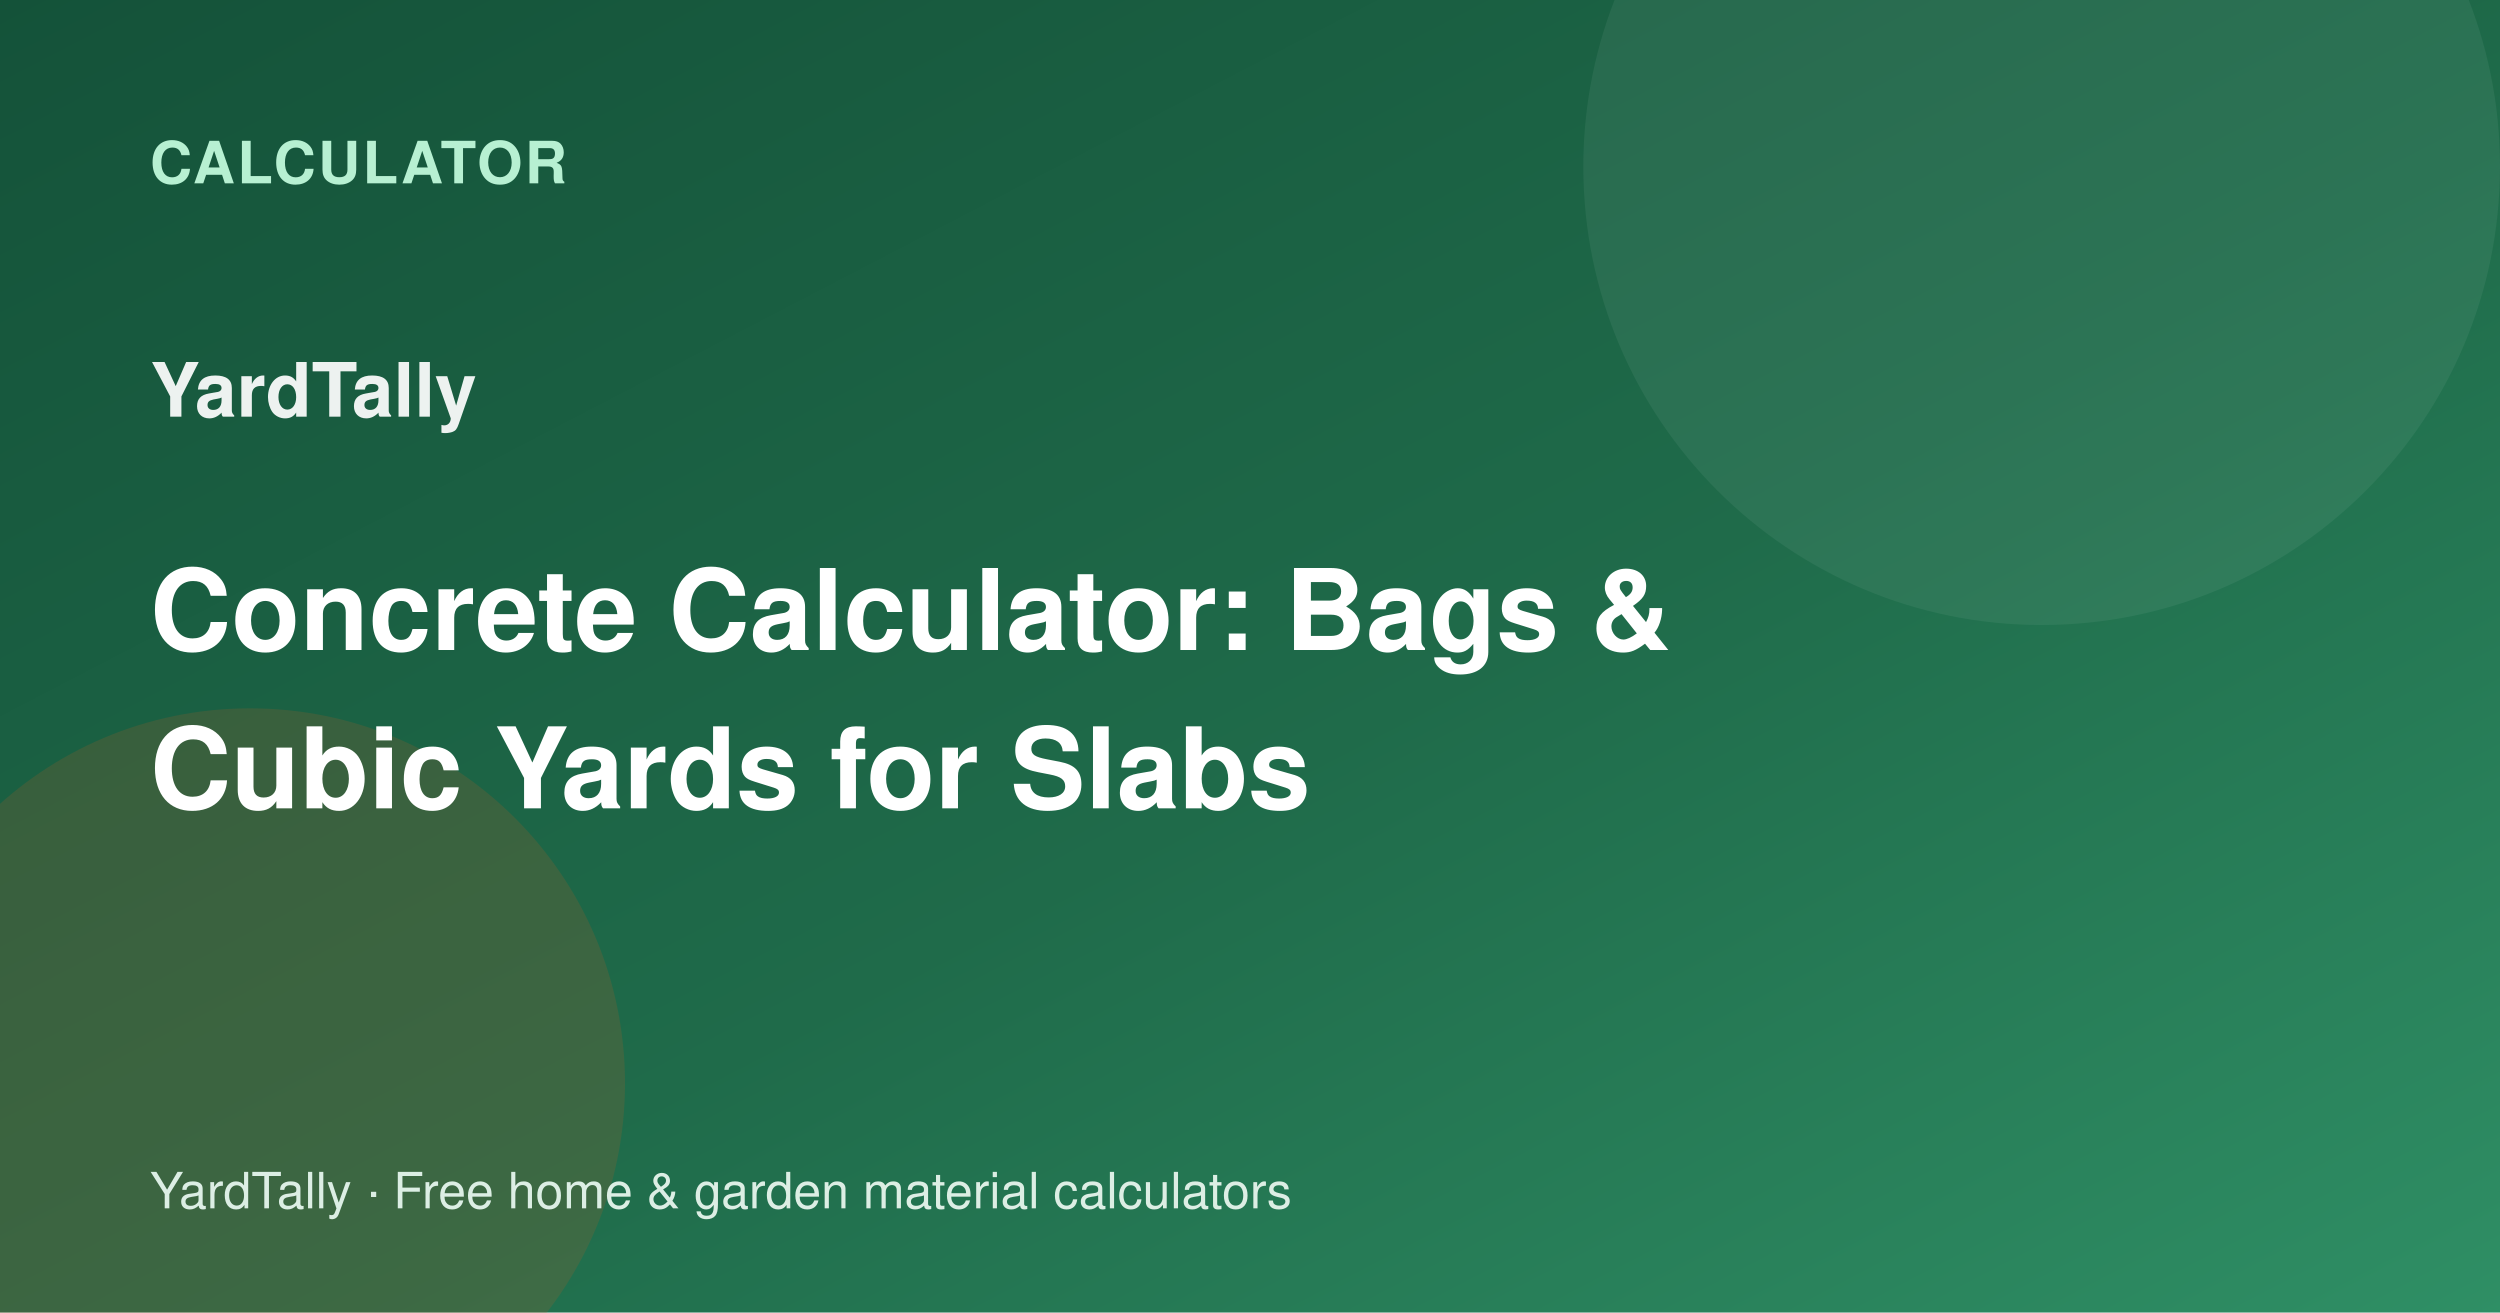
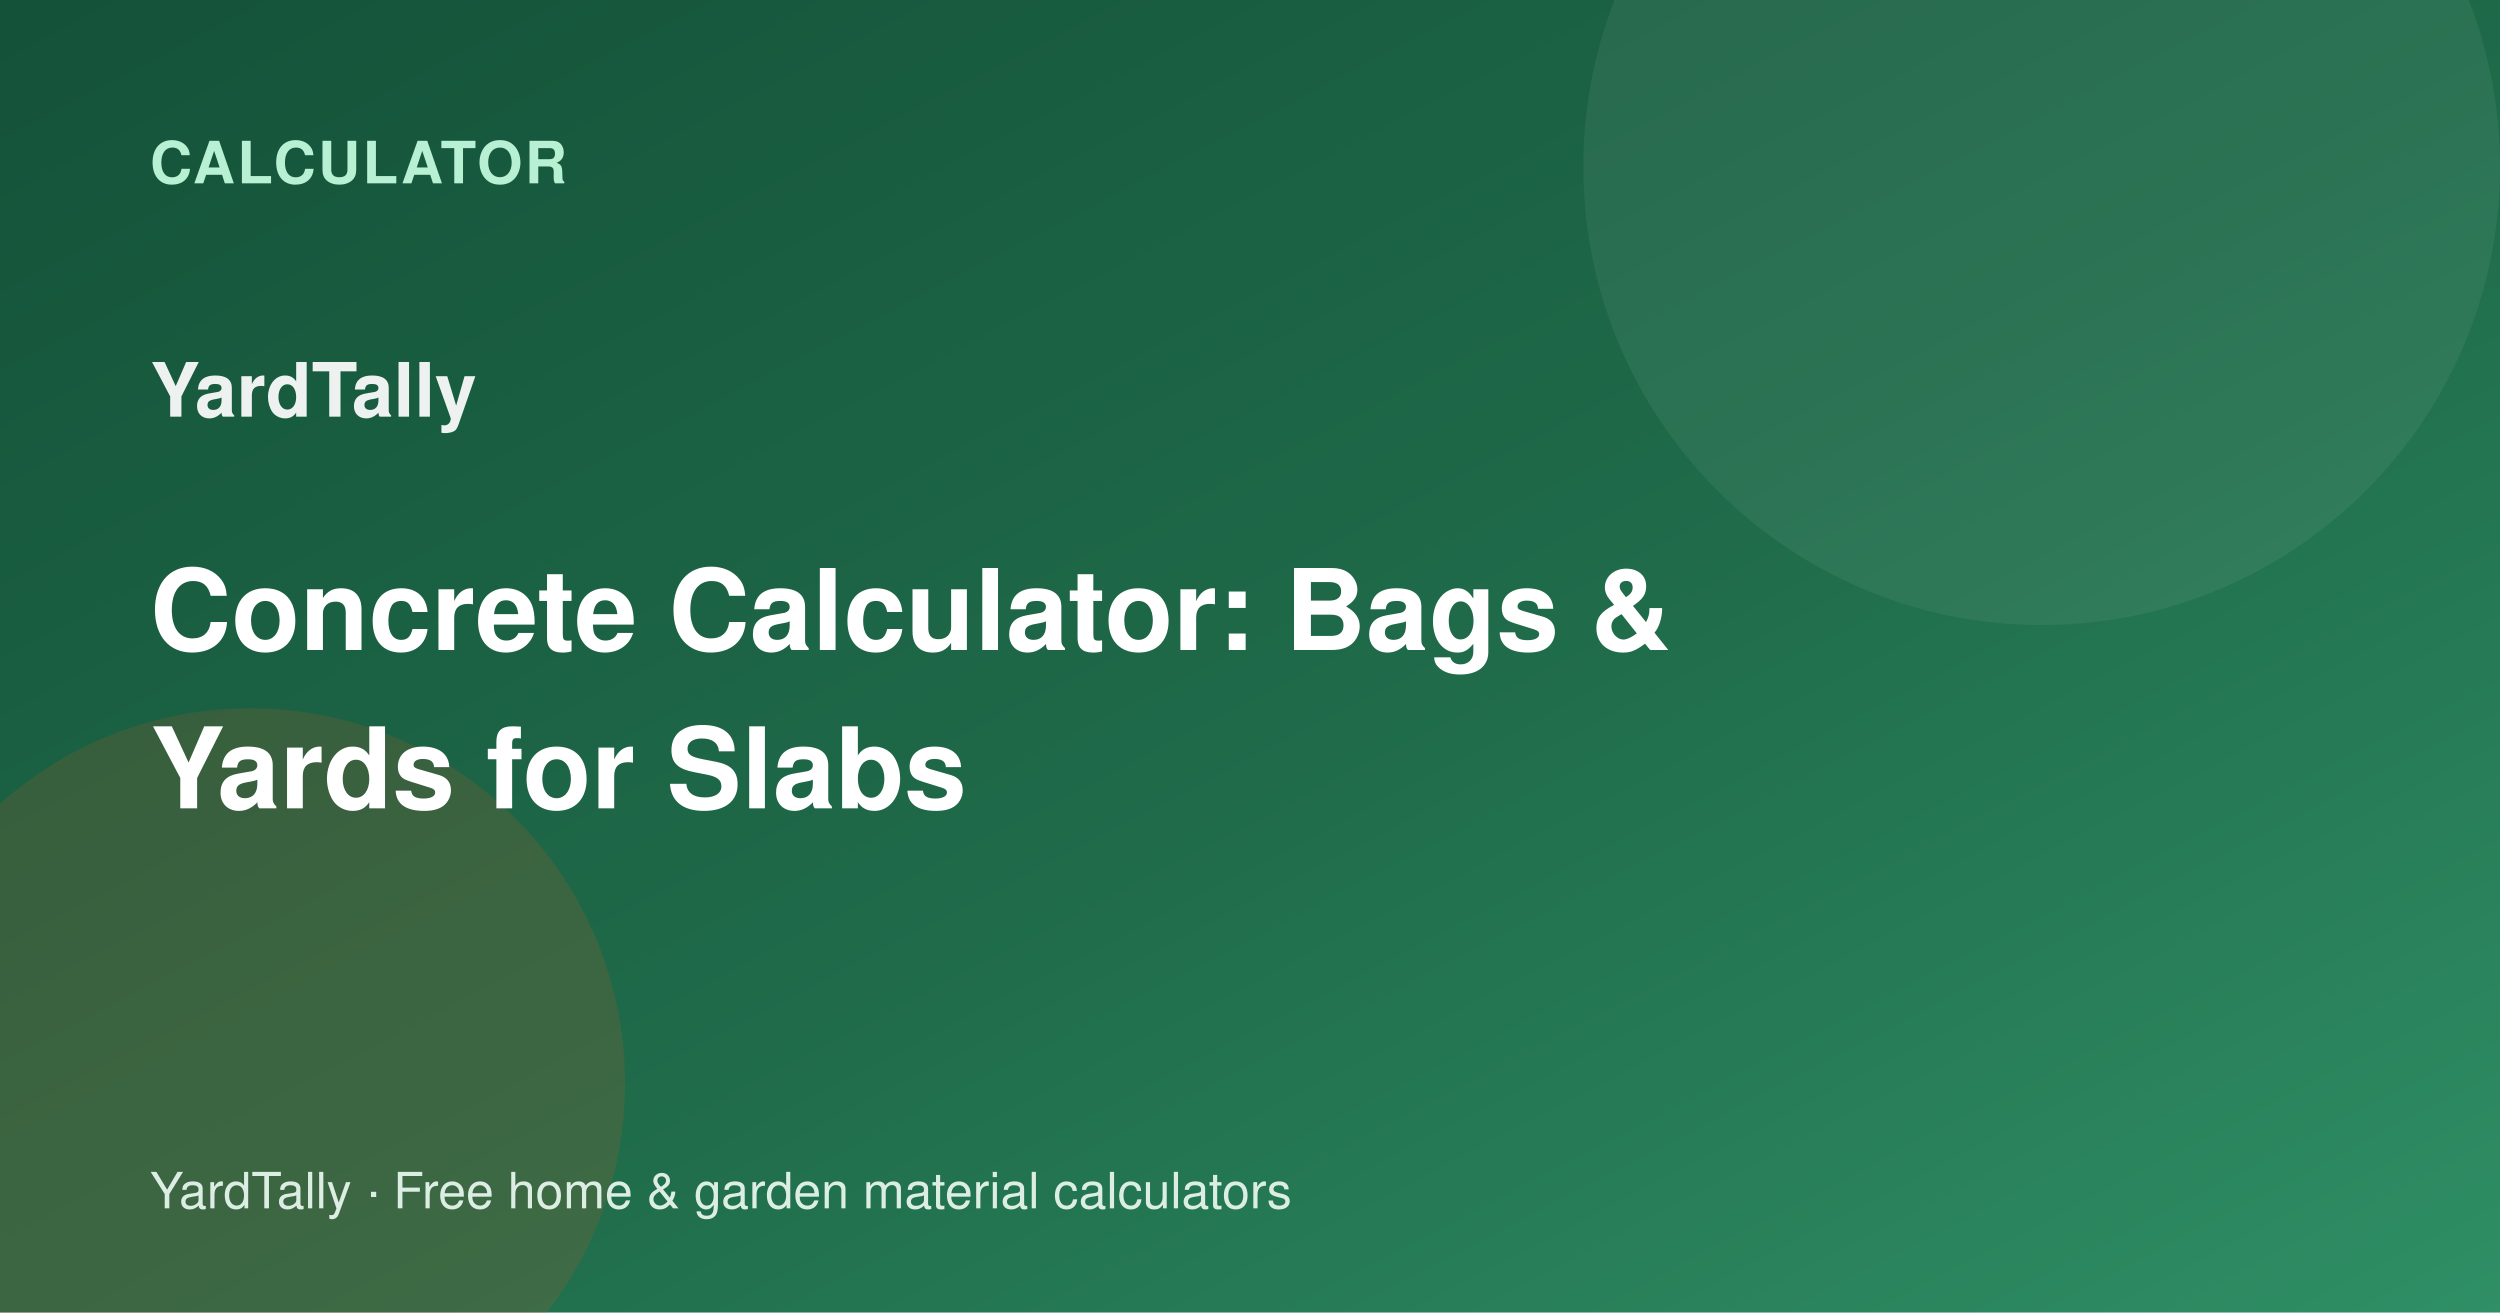
<svg xmlns="http://www.w3.org/2000/svg" width="1200" height="630" viewBox="0 0 1200 630">
  <defs>
    <linearGradient id="bg" x1="0" y1="0" x2="1" y2="1">
      <stop offset="0%" stop-color="#145239" />
      <stop offset="55%" stop-color="#1f6b4a" />
      <stop offset="100%" stop-color="#2f8f65" />
    </linearGradient>
  </defs>
  <rect width="1200" height="630" fill="url(#bg)" />
  <circle cx="980" cy="80" r="220" fill="#ffffff" fill-opacity="0.06" />
  <circle cx="120" cy="520" r="180" fill="#c45c26" fill-opacity="0.18" />
  <text x="72" y="88" font-family="ui-sans-serif, system-ui, Segoe UI, Helvetica, Arial, sans-serif" font-size="28" font-weight="600" fill="#b7f0d2" letter-spacing="0.04em">CALCULATOR</text>
  <text x="72" y="200" font-family="ui-sans-serif, system-ui, Segoe UI, Helvetica, Arial, sans-serif" font-size="36" font-weight="700" fill="#ffffff" fill-opacity="0.92">YardTally</text>
  <text x="72" y="312" font-family="ui-sans-serif, system-ui, Segoe UI, Helvetica, Arial, sans-serif" font-size="54" font-weight="700" fill="#ffffff">Concrete Calculator: Bags &amp;</text>
-   <text x="72" y="388" font-family="ui-sans-serif, system-ui, Segoe UI, Helvetica, Arial, sans-serif" font-size="54" font-weight="700" fill="#ffffff">Cubic Yards for Slabs</text>
+   <text x="72" y="388" font-family="ui-sans-serif, system-ui, Segoe UI, Helvetica, Arial, sans-serif" font-size="54" font-weight="700" fill="#ffffff">Yards for Slabs</text>
  <text x="72" y="580" font-family="ui-sans-serif, system-ui, Segoe UI, Helvetica, Arial, sans-serif" font-size="24" fill="#dceee4">YardTally · Free home &amp; garden material calculators</text>
</svg>
